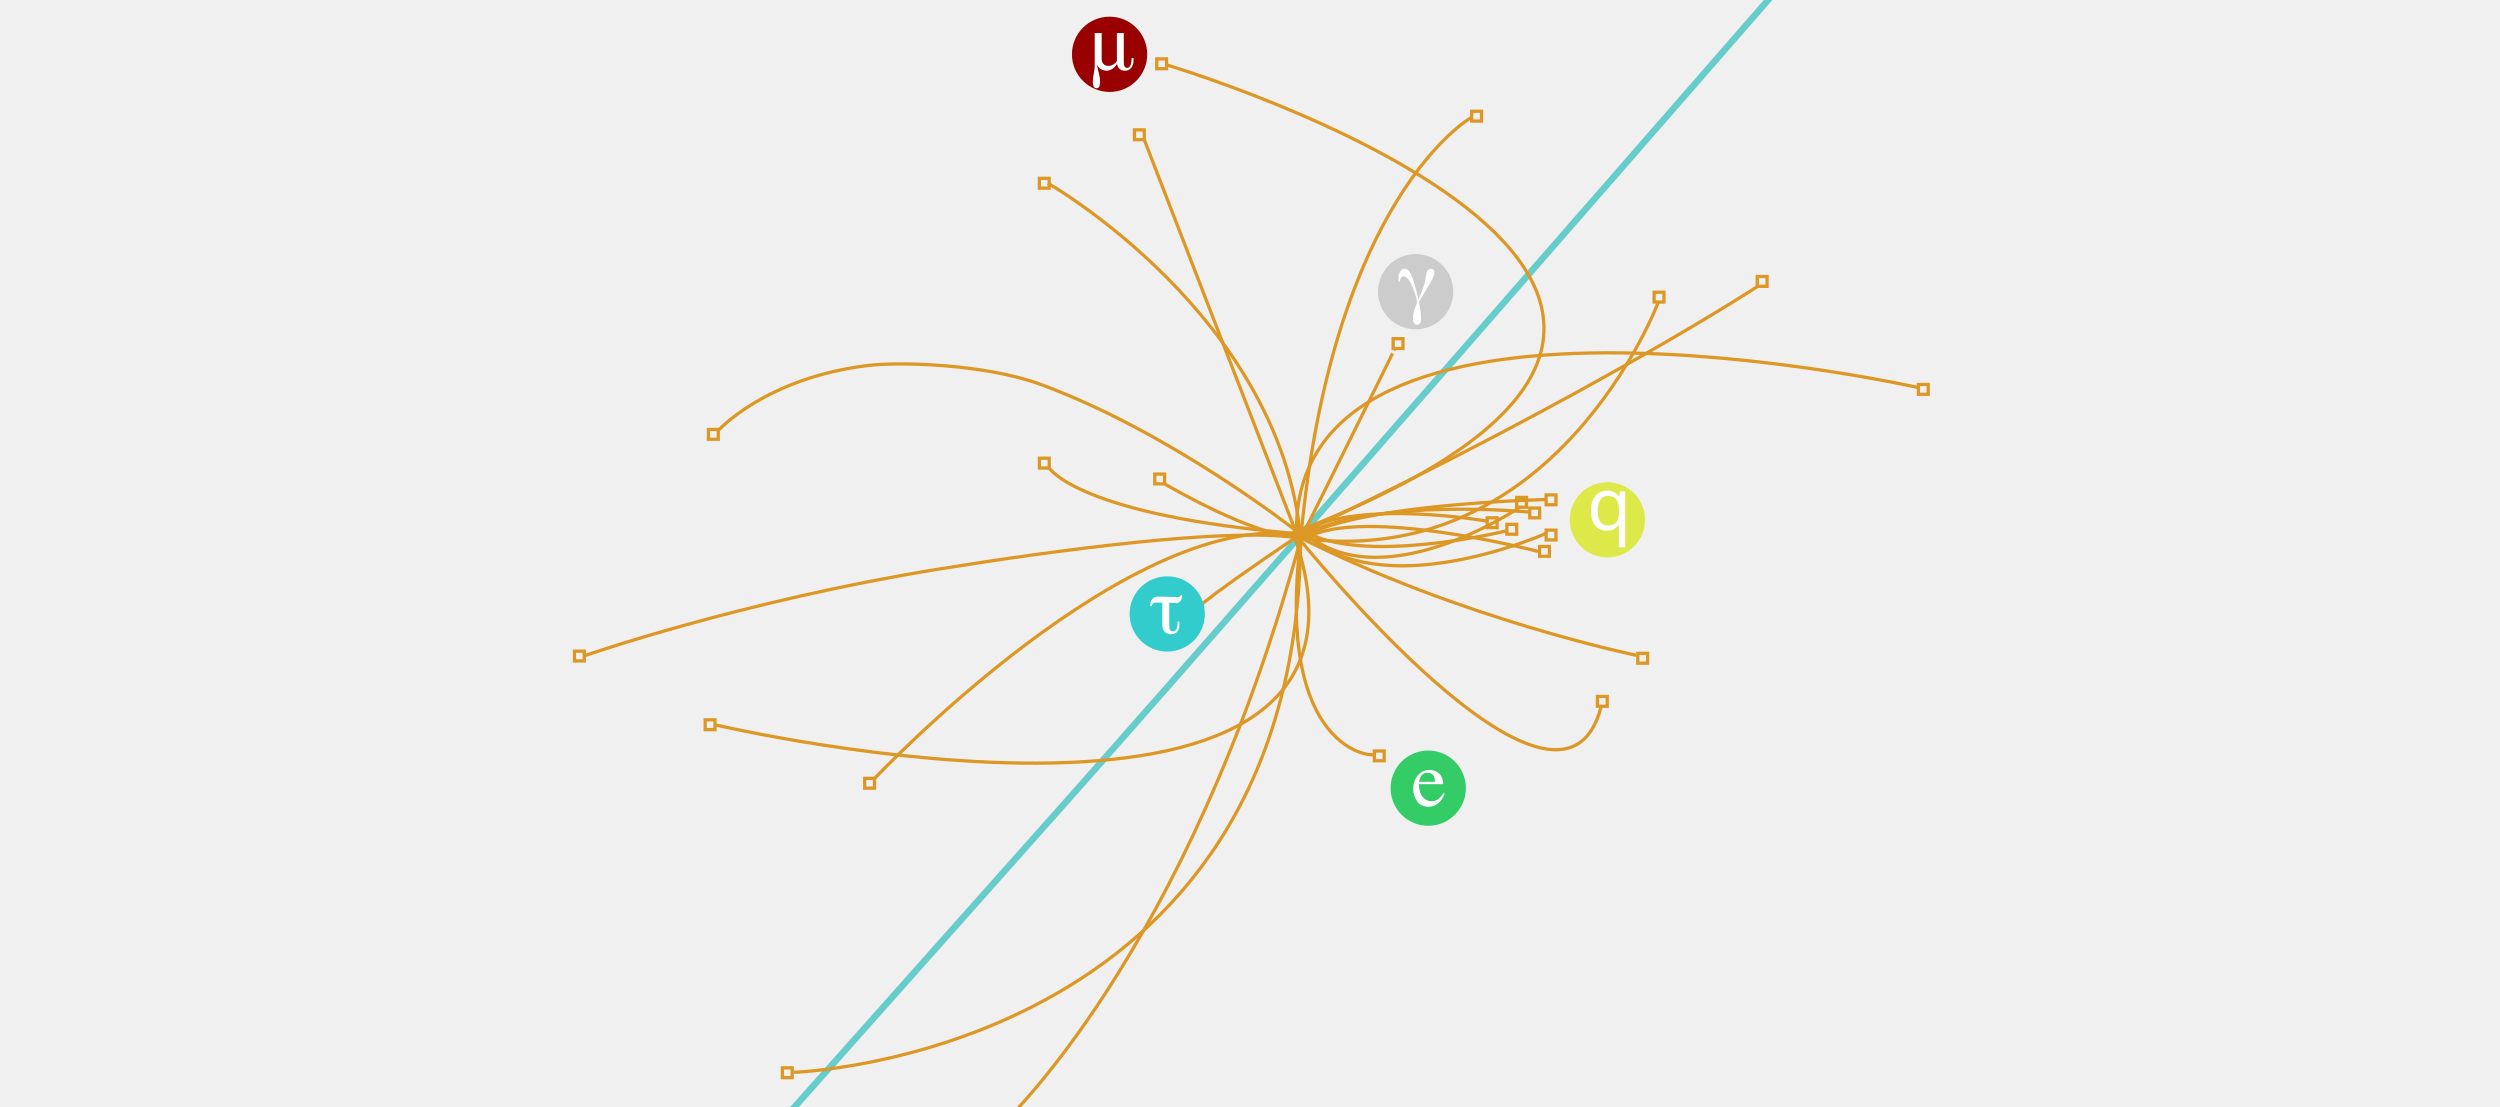
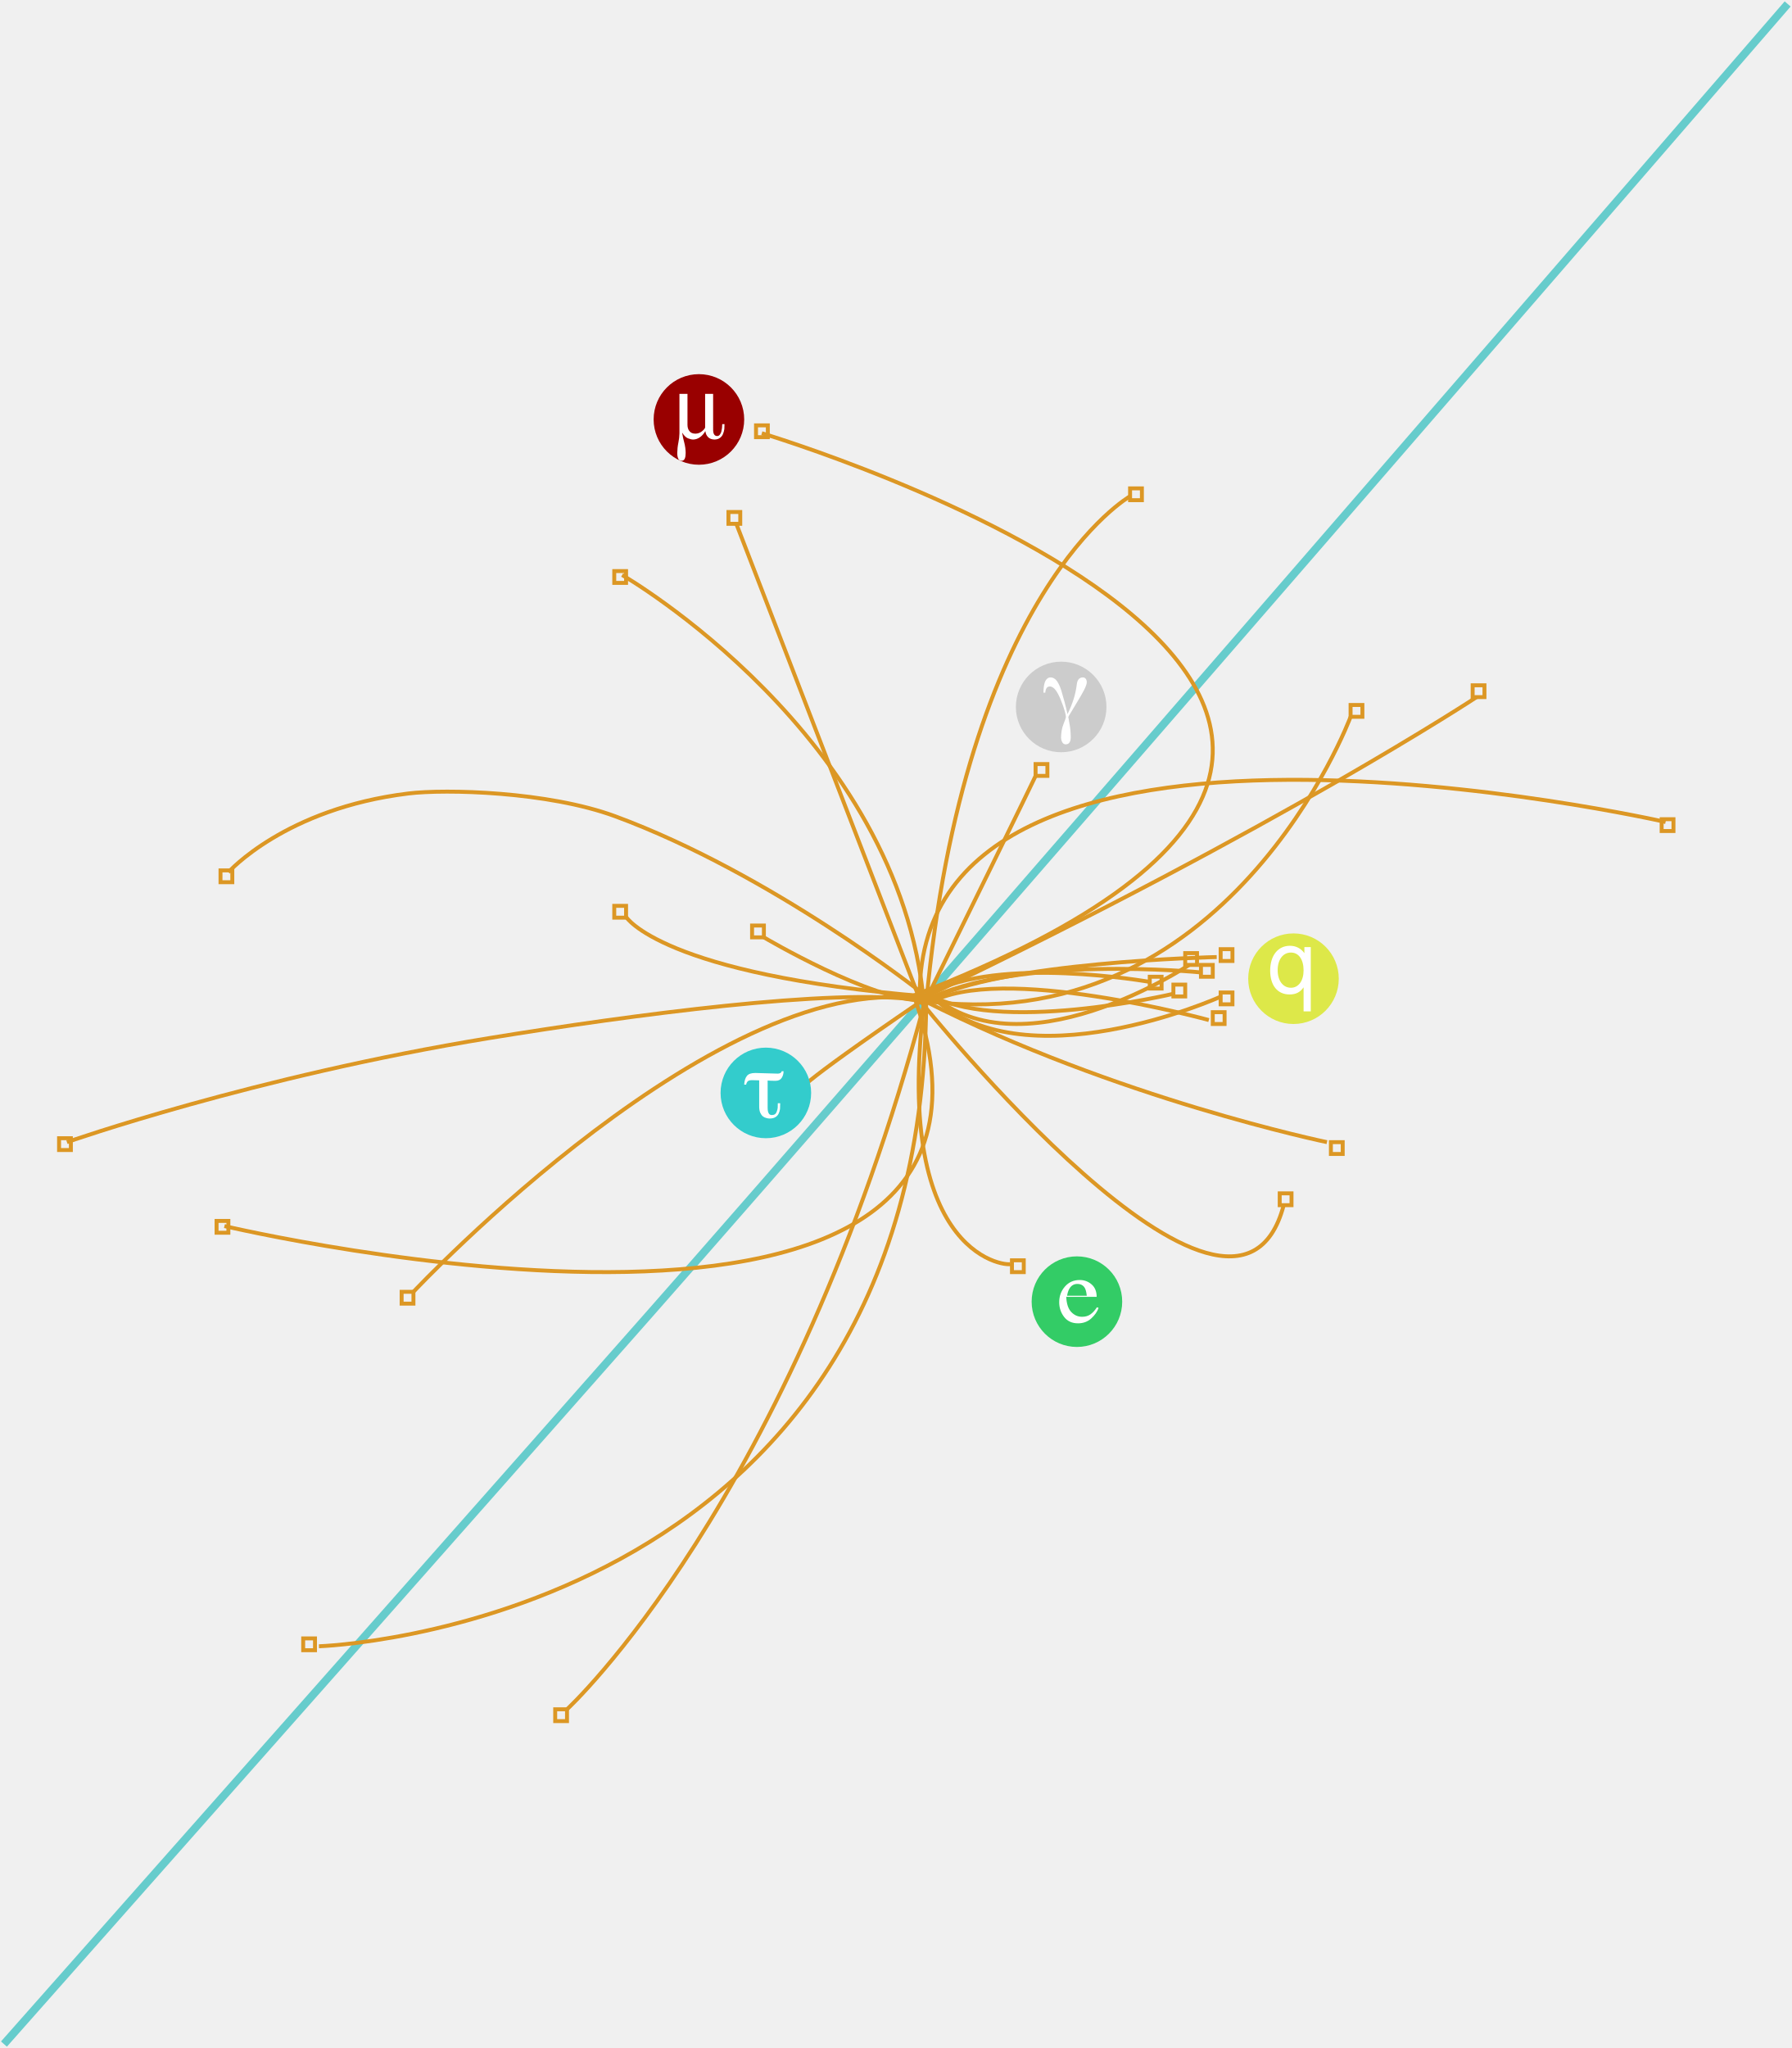
- <svg xmlns="http://www.w3.org/2000/svg" version="1.1" id="Capa_1" x="0px" y="0px" width="764px" height="338px" viewBox="0 0 764 338" enable-background="new 0 0 764 338" xml:space="preserve">
+ <svg xmlns="http://www.w3.org/2000/svg" width="455px" height="520px" viewBox="0 0 455 520" version="1.1">
  <description>Created with Sketch.</description>
-   <g id="Page-1">
-     <path id="Path-4_1_" fill="none" stroke="#66CCCC" stroke-width="2" d="M162,429   c0,0,36.082-40.471,81.602-91.596c27.278-30.639,66.573-74.781,82.568-92.788C386.043,177.223,617.5-88.5,617.5-88.5" />
-     <path id="Path-2" fill="none" stroke="#DC9724" d="M219.338,131.726c0,0,14.403-16.201,45.944-20.036   c9.49-1.153,35.567-0.525,52.787,5.804c40.006,14.704,78.129,44.808,78.129,44.808" />
-     <path id="Path-4" fill="none" stroke="#DC9724" d="M178.557,200.418c0,0,47.778-16.689,108.094-26.469   c36.146-5.861,88.221-12.767,109.439-9.652c79.427,11.652,110.699-71.992,110.699-71.992" />
-     <path id="Path-5" fill="none" stroke="#DC9724" d="M242.596,327.693c0,0,153.574-4.855,154.895-162.999   C407.166,59.831,449.5,36,449.5,36" />
-     <path id="Path-5_1_" fill="none" stroke="#DC9724" d="M420,230.482c0,1.018-30.586-0.428-22.509-65.788   C391.309,96.556,320.248,56,320.248,56" />
-     <path id="Path-6_1_" fill="none" stroke="#DC9724" d="M489.263,216.141   c-12.65,47.871-92.648-52.013-92.648-52.013l-46.93-121.443" />
-     <path id="Path-7" fill="none" stroke="#DC9724" d="M537.166,87.499c0,0-49.871,32.667-140.06,75.626   c-67.488-5.5-76.464-20.096-76.464-20.096" />
-     <path id="Path-8" fill="none" stroke="#DC9724" d="M500.064,200.268c0,0-53.909-11.143-103.192-36.208   c-13.465,0.094-40.969-16.188-40.969-16.188" />
-     <path id="Path-9" fill="none" stroke="#DC9724" d="M426.002,107.081c0,0,0.293-0.345-28.511,57.614   c-34.33,127.272-91.872,179.571-91.872,179.571" />
-     <path id="Path-10" fill="none" stroke="#DC9724" d="M267.084,238.105c0,0,79.573-84.727,131.658-74.315   c17.567-9.902,73.759-11.127,73.759-11.127" />
-     <path id="Path-11" fill="none" stroke="#DC9724" d="M365.522,186.53c0,0-2.609,0.057,30.712-22.481   C393.268,74.869,586.5,118.5,586.5,118.5" />
-     <path id="Path-12" fill="none" stroke="#DC9724" d="M356.25,19.75c0,0,231.75,68.75,38.953,143.079   C434.499,272.166,218.5,221.5,218.5,221.5" />
-     <path id="Path-10_1_" fill="none" stroke="#DC9724" d="M472.5,163c0,0-50.964,22.773-74.444-0.707   c17.567-9.902,56.444-3.019,56.444-3.019" />
-     <path id="Path-10_2_" fill="none" stroke="#DC9724" d="M397.833,161.87   c17.567,11.367,62.667,0.335,62.667,0.335" />
-     <path id="Path-10_3_" fill="none" stroke="#DC9724" d="M397.867,163.424   C421.32,151.971,467.5,156.5,467.5,156.5" />
+   <defs />
+   <g id="Page-1" stroke="none" stroke-width="1" fill="none" fill-rule="evenodd">
+     <g id="home_net_new" transform="translate(1, 1)">
+       <g id="Page-1">
+         <g id="home_net_new">
+           <g id="Page-1">
+             <path d="M0,518 C0,518 35.884,477.49 81.154,426.316 C108.282,395.647 147.362,351.462 163.269,333.438 C222.813,265.98 453,0 453,0" id="Path-4_1_" stroke="#66CCCC" stroke-width="2" />
+             <path d="M57,220.473 C57,220.473 71.333,204.298 102.721,200.469 C112.164,199.318 138.115,199.945 155.251,206.264 C195.062,220.944 233,251 233,251" id="Path-2" stroke="#DC9724" />
+             <path d="M16,289 C16,289 63.453,272.328 123.359,262.559 C159.259,256.704 210.98,249.805 232.054,252.917 C310.941,264.557 342,181 342,181" id="Path-4" stroke="#DC9724" />
+             <path d="M80,417 C80,417 232.903,412.14 234.218,253.829 C243.851,148.856 286,125 286,125" id="Path-5" stroke="#DC9724" />
+             <path d="M256,319.829 C256,320.849 225.645,319.4 233.661,253.91 C227.525,185.637 157,145 157,145" id="Path-5_1_" stroke="#DC9724" />
+             <path d="M325,305.044 C312.402,352.802 232.736,253.155 232.736,253.155 L186,132" id="Path-6_1_" stroke="#DC9724" />
+             <path d="M374,176 C374,176 324.25,208.829 234.279,252 C166.954,246.473 158,231.805 158,231.805" id="Path-7" stroke="#DC9724" />
+             <path d="M336,289 C336,289 282.525,277.941 233.639,253.066 C220.282,253.159 193,237 193,237" id="Path-8" stroke="#DC9724" />
+             <path d="M262,196 C262,196 262.29,195.655 233.816,253.569 C199.881,380.742 143,433 143,433" id="Path-9" stroke="#DC9724" />
+             <path d="M104,327 C104,327 183.024,242.711 234.75,253.069 C252.196,243.219 308,242 308,242" id="Path-10" stroke="#DC9724" />
+             <path d="M202.048,276 C202.048,276 199.451,276.057 232.617,253.434 C229.665,163.916 422,207.712 422,207.712" id="Path-11" stroke="#DC9724" />
+             <path d="M192.478,109 C192.478,109 422.088,177.598 231.071,251.763 C270.004,360.858 56,310.304 56,310.304" id="Path-12" stroke="#DC9724" />
+             <path d="M309,252.066 C309,252.066 258.34,274.882 235,251.358 C252.462,241.437 291.107,248.333 291.107,248.333" id="Path-10_1_" stroke="#DC9724" />
+             <path d="M234,251 C251.66,262.057 297,251.326 297,251.326" id="Path-10_2_" stroke="#DC9724" />
+             <path d="M234,253 C257.577,241.264 304,245.905 304,245.905" id="Path-10_3_" stroke="#DC9724" />
+           </g>
+           <circle id="Oval" fill="#33CCCC" cx="193.5" cy="276.5" r="11.5" />
+           <circle id="Oval" fill="#990000" cx="176.5" cy="105.5" r="11.5" />
+           <circle id="Oval" fill="#33CC66" cx="272.5" cy="329.5" r="11.5" />
+           <circle id="Oval" fill="#CCCCCC" cx="268.5" cy="178.5" r="11.5" />
+           <path d="M264,174.866 C264,174.455 264.021,174.023 264.068,173.573 C264.116,173.131 264.197,172.72 264.313,172.339 C264.437,171.944 264.628,171.625 264.885,171.385 C265.118,171.128 265.445,171 265.865,171 C266.449,171.016 266.965,171.318 267.419,171.908 C267.847,172.529 268.213,173.317 268.518,174.272 C269.141,176.306 269.665,178.301 270.094,180.256 L270.141,180.256 C270.747,179.014 271.241,177.803 271.623,176.624 C272.006,175.483 272.302,174.101 272.513,172.478 C272.59,172.005 272.766,171.632 273.036,171.361 C273.294,171.12 273.604,171 273.971,171 C274.305,171 274.559,171.112 274.73,171.338 C274.91,171.57 275,171.873 275,172.246 C274.983,172.688 274.747,173.356 274.288,174.249 C273.819,175.149 273.274,176.1 272.651,177.102 C272.067,178.103 271.542,178.98 271.075,179.732 C270.585,180.494 270.332,180.952 270.316,181.107 C270.316,181.208 270.354,181.398 270.431,181.677 C270.479,181.98 270.539,182.363 270.619,182.829 C270.813,183.753 270.918,184.89 270.933,186.241 C270.915,187.398 270.486,187.984 269.636,188 C269.223,187.984 268.919,187.771 268.725,187.359 C268.553,186.995 268.467,186.653 268.467,186.335 C268.485,184.999 268.691,183.839 269.086,182.853 C269.266,182.372 269.417,181.972 269.541,181.654 C269.65,181.336 269.705,181.13 269.705,181.037 C269.705,180.944 269.683,180.762 269.636,180.49 C269.588,180.233 269.511,179.915 269.404,179.535 C269.176,178.759 268.875,177.893 268.493,176.939 C268.127,175.968 267.703,175.118 267.221,174.389 C266.714,173.675 266.181,173.31 265.622,173.294 C265.193,173.31 264.896,173.484 264.732,173.818 C264.561,174.152 264.475,174.501 264.475,174.866 L264,174.866 L264,174.866 Z" id="Shape" fill="#FFFFFF" />
+           <path d="M276.223,325.113 C277.082,325.858 277.512,326.911 277.512,328.275 L269.788,328.275 C269.869,330.041 270.293,331.327 271.064,332.131 C271.834,332.937 272.747,333.341 273.803,333.341 C274.653,333.341 275.373,333.131 275.956,332.712 C276.539,332.293 277.079,331.7 277.575,330.932 L278,331.071 C277.669,332.039 277.045,332.937 276.132,333.763 C275.22,334.588 274.103,335 272.78,335 C271.255,335 270.076,334.458 269.246,333.376 C268.415,332.295 268,331.047 268,329.637 C268,328.105 268.483,326.781 269.449,325.67 C270.415,324.557 271.672,324 273.221,324 C274.361,323.998 275.363,324.37 276.223,325.113 L276.223,325.113 L276.223,325.113 Z M270.545,326.276 C270.292,326.732 270.109,327.305 270,328 L275,328 C274.913,327.156 274.764,326.528 274.551,326.114 C274.164,325.371 273.516,325 272.607,325 C271.706,324.998 271.018,325.423 270.545,326.276 L270.545,326.276 L270.545,326.276 Z" id="Shape" fill="#FFFFFF" />
+           <path d="M180.11,107.967 C180.081,109.117 180.418,109.7 181.127,109.715 C181.406,109.715 181.63,109.601 181.804,109.372 C181.97,109.159 182.098,108.911 182.187,108.628 C182.345,107.967 182.424,107.321 182.424,106.691 L183,106.691 C183,107.077 182.985,107.494 182.955,107.943 C182.895,108.384 182.777,108.804 182.605,109.207 C182.456,109.593 182.202,109.915 181.85,110.175 C181.51,110.444 181.048,110.585 180.463,110.601 C179.74,110.585 179.191,110.376 178.814,109.975 C178.432,109.574 178.208,109.081 178.15,108.498 L178.103,108.498 C177.763,109.112 177.323,109.612 176.783,109.998 C176.248,110.384 175.675,110.585 175.056,110.601 C174.687,110.601 174.239,110.498 173.711,110.293 C173.184,110.065 172.715,109.604 172.3,108.911 L172.254,108.959 C172.375,109.754 172.553,110.57 172.785,111.404 C173.005,112.247 173.121,113.117 173.134,114.015 C173.134,114.598 173.063,115.067 172.919,115.421 C172.769,115.791 172.486,115.985 172.072,116 C171.666,115.984 171.387,115.791 171.237,115.421 C171.079,115.067 171,114.599 171,114.015 C171.016,113.117 171.109,112.247 171.282,111.404 C171.448,110.586 171.539,109.801 171.553,109.053 L171.553,99 L173.596,99 L173.596,106.879 C173.596,107.54 173.766,108.073 174.104,108.474 C174.427,108.899 174.934,109.112 175.628,109.112 C176.245,109.089 176.773,108.899 177.217,108.545 C177.654,108.223 177.94,107.899 178.077,107.577 L178.077,99 L180.107,99 L180.11,107.967 L180.11,107.967 Z" id="Shape" fill="#FFFFFF" />
+           <path d="M190.807,271.437 C192.268,271.484 194.177,271.542 196.536,271.601 C196.767,271.601 196.977,271.554 197.167,271.459 C197.365,271.356 197.481,271.203 197.512,271 L198,271 C197.984,271.675 197.821,272.235 197.512,272.684 C197.202,273.178 196.675,273.426 195.928,273.426 C195.229,273.426 194.57,273.402 193.951,273.355 L193.951,280.185 C193.951,280.891 194.043,281.389 194.227,281.68 C194.384,281.986 194.668,282.13 195.071,282.117 C195.676,282.117 196.075,281.817 196.275,281.221 C196.386,280.947 196.466,280.623 196.513,280.255 C196.529,279.917 196.536,279.541 196.536,279.125 L197.143,279.125 C197.143,279.635 197.127,280.125 197.096,280.597 C197.033,281.044 196.904,281.454 196.714,281.822 C196.517,282.19 196.238,282.472 195.882,282.67 C195.523,282.892 195.045,283 194.441,283 C194.165,283 193.876,282.953 193.582,282.857 C193.298,282.795 193.014,282.658 192.737,282.445 C192.475,282.225 192.252,281.917 192.071,281.515 C191.895,281.107 191.808,280.58 191.808,279.938 L191.808,273.308 C191.222,273.277 190.609,273.261 189.974,273.261 C189.553,273.261 189.22,273.334 188.974,273.485 C188.751,273.659 188.588,273.961 188.487,274.391 L188,274.391 C188.056,273.394 188.294,272.649 188.714,272.152 C189.1,271.676 189.799,271.437 190.807,271.437 L190.807,271.437 L190.807,271.437 Z" id="Shape" fill="#FFFFFF" />
+           <rect id="Rectangle-path" stroke="#DC9724" x="76" y="415" width="3" height="3" />
+           <rect id="Rectangle-path" stroke="#DC9724" x="140" y="433" width="3" height="3" />
+           <rect id="Rectangle-path" stroke="#DC9724" x="256" y="319" width="3" height="3" />
+           <rect id="Rectangle-path" stroke="#DC9724" x="324" y="302" width="3" height="3" />
+           <rect id="Rectangle-path" stroke="#DC9724" x="337" y="289" width="3" height="3" />
+           <rect id="Rectangle-path" stroke="#DC9724" x="101" y="327" width="3" height="3" />
+           <rect id="Rectangle-path" stroke="#DC9724" x="54" y="309" width="3" height="3" />
+           <rect id="Rectangle-path" stroke="#DC9724" x="14" y="288" width="3" height="3" />
+           <rect id="Rectangle-path" stroke="#DC9724" x="55" y="220" width="3" height="3" />
+           <rect id="Rectangle-path" stroke="#DC9724" x="155" y="144" width="3" height="3" />
+           <rect id="Rectangle-path" stroke="#DC9724" x="184" y="129" width="3" height="3" />
+           <rect id="Rectangle-path" stroke="#DC9724" x="155" y="229" width="3" height="3" />
+           <rect id="Rectangle-path" stroke="#DC9724" x="190" y="234" width="3" height="3" />
+           <rect id="Rectangle-path" stroke="#DC9724" x="191" y="107" width="3" height="3" />
+           <rect id="Rectangle-path" stroke="#DC9724" x="286" y="123" width="3" height="3" />
+           <rect id="Rectangle-path" stroke="#DC9724" x="342" y="178" width="3" height="3" />
+           <rect id="Rectangle-path" stroke="#DC9724" x="373" y="173" width="3" height="3" />
+           <rect id="Rectangle-path" stroke="#DC9724" x="421" y="207" width="3" height="3" />
+           <rect id="Rectangle-path" stroke="#DC9724" x="309" y="240" width="3" height="3" />
+           <rect id="Rectangle-path" stroke="#DC9724" x="262" y="193" width="3" height="3" />
+           <rect id="Rectangle-path" stroke="#DC9724" x="309" y="251" width="3" height="3" />
+           <rect id="Rectangle-path" stroke="#DC9724" x="297" y="249" width="3" height="3" />
+           <rect id="Rectangle-path" stroke="#DC9724" x="291" y="247" width="3" height="3" />
+           <rect id="Rectangle-path" stroke="#DC9724" x="304" y="244" width="3" height="3" />
+           <circle id="Oval" fill="#DDE849" cx="327.5" cy="247.5" r="11.5" />
+           <rect id="Rectangle-path" x="321" y="236" width="30" height="32" />
+           <g id="q" transform="translate(321, 230)" font-size="22" font-family="Helvetica" fill="#FFFFFF" font-weight="normal">
+             <text>
+               <tspan x="0" y="21">q</tspan>
+             </text>
+           </g>
+           <path d="M235,253.735 C252.566,243.316 306,258 306,258" id="Path-10_4_" stroke="#DC9724" />
+           <rect id="Rectangle-path" stroke="#DC9724" x="307" y="256" width="3" height="3" />
+           <path d="M301,244 C301,244 257.325,273.162 234,250.164" id="Path-10_5_" stroke="#DC9724" />
+           <rect id="Rectangle-path" stroke="#DC9724" x="300" y="241" width="3" height="3" />
+         </g>
+       </g>
+     </g>
  </g>
-   <circle fill="#33CCCC" cx="356.7" cy="187.622" r="11.5" />
-   <circle fill="#990000" cx="339.089" cy="16.597" r="11.5" />
-   <circle fill="#33CC66" cx="436.466" cy="240.86" r="11.5" />
-   <circle fill="#CCCCCC" cx="432.616" cy="89.146" r="11.5" />
-   <g>
-     <path fill="#FFFFFF" d="M427.326,86.038c0-0.414,0.021-0.848,0.068-1.301c0.048-0.445,0.13-0.859,0.246-1.242   c0.125-0.398,0.316-0.719,0.574-0.961c0.234-0.258,0.562-0.387,0.984-0.387c0.586,0.016,1.104,0.32,1.559,0.914   c0.43,0.625,0.797,1.418,1.103,2.379c0.625,2.047,1.151,4.055,1.582,6.023h0.047c0.608-1.25,1.104-2.469,1.487-3.656   c0.384-1.148,0.681-2.539,0.893-4.172c0.077-0.477,0.254-0.852,0.525-1.125c0.259-0.242,0.57-0.363,0.938-0.363   c0.336,0,0.59,0.113,0.762,0.34c0.181,0.234,0.271,0.539,0.271,0.914c-0.017,0.445-0.254,1.117-0.715,2.016   c-0.47,0.906-1.017,1.863-1.642,2.871c-0.586,1.008-1.113,1.891-1.582,2.648c-0.492,0.766-0.746,1.227-0.762,1.383   c0,0.102,0.039,0.293,0.116,0.574c0.048,0.305,0.108,0.691,0.188,1.16c0.195,0.93,0.301,2.074,0.316,3.434   c-0.018,1.164-0.449,1.754-1.302,1.77c-0.414-0.016-0.72-0.23-0.914-0.645c-0.173-0.367-0.259-0.711-0.259-1.031   c0.018-1.344,0.225-2.512,0.621-3.504c0.181-0.484,0.332-0.887,0.457-1.207c0.109-0.32,0.164-0.527,0.164-0.621   c0-0.094-0.022-0.277-0.069-0.551c-0.048-0.258-0.125-0.578-0.233-0.961c-0.229-0.781-0.531-1.652-0.914-2.613   c-0.367-0.977-0.793-1.832-1.277-2.566c-0.508-0.719-1.043-1.086-1.604-1.102c-0.431,0.016-0.729,0.191-0.893,0.527   c-0.172,0.336-0.258,0.688-0.258,1.055H427.326z" />
-   </g>
-   <g>
-     <path fill="#FFFFFF" d="M439.796,236.421c0.828,0.763,1.242,1.842,1.242,3.24h-7.44c0.078,1.809,0.487,3.127,1.229,3.951   c0.742,0.826,1.621,1.24,2.638,1.24c0.819,0,1.513-0.215,2.074-0.645c0.562-0.429,1.082-1.037,1.56-1.824l0.409,0.143   c-0.319,0.992-0.92,1.912-1.799,2.758s-1.955,1.268-3.229,1.268c-1.469,0-2.604-0.555-3.404-1.664c-0.8-1.108-1.2-2.387-1.2-3.832   c0-1.569,0.465-2.926,1.396-4.065c0.93-1.14,2.141-1.711,3.633-1.711C438.003,235.278,438.968,235.659,439.796,236.421z    M434.183,237.317c-0.25,0.422-0.431,0.953-0.539,1.596h4.944c-0.086-0.781-0.233-1.363-0.444-1.746   c-0.383-0.688-1.023-1.031-1.922-1.031C435.331,236.134,434.651,236.528,434.183,237.317z" />
-   </g>
-   <g>
-     <path fill="#FFFFFF" d="M343.429,19.005c-0.03,1.141,0.32,1.719,1.056,1.734c0.289,0,0.522-0.113,0.702-0.34   c0.173-0.211,0.306-0.457,0.398-0.738c0.164-0.656,0.246-1.297,0.246-1.922h0.598c0,0.383-0.016,0.797-0.047,1.242   c-0.062,0.438-0.184,0.855-0.363,1.254c-0.155,0.383-0.418,0.703-0.784,0.961c-0.353,0.266-0.832,0.406-1.44,0.422   c-0.75-0.016-1.32-0.223-1.711-0.621c-0.397-0.398-0.63-0.887-0.69-1.465h-0.048c-0.353,0.609-0.81,1.105-1.371,1.488   c-0.555,0.383-1.15,0.582-1.793,0.598c-0.383,0-0.848-0.102-1.396-0.305c-0.547-0.227-1.034-0.684-1.465-1.371l-0.047,0.047   c0.125,0.789,0.31,1.598,0.551,2.426c0.228,0.836,0.349,1.699,0.362,2.59c0,0.578-0.073,1.043-0.223,1.395   c-0.156,0.367-0.449,0.559-0.879,0.574c-0.422-0.016-0.711-0.207-0.867-0.574c-0.164-0.352-0.246-0.816-0.246-1.395   c0.017-0.891,0.113-1.754,0.293-2.59c0.172-0.812,0.267-1.59,0.281-2.332V10.11h2.121v7.816c0,0.656,0.176,1.184,0.527,1.582   c0.336,0.422,0.862,0.633,1.582,0.633c0.641-0.023,1.189-0.211,1.65-0.562c0.453-0.32,0.75-0.641,0.893-0.961V10.11h2.107   L343.429,19.005L343.429,19.005z" />
-   </g>
-   <g>
-     <path fill="#FFFFFF" d="M354.221,182.321c1.438,0.047,3.316,0.104,5.637,0.163c0.228,0,0.434-0.047,0.621-0.141   c0.195-0.103,0.309-0.255,0.34-0.457h0.48c-0.016,0.672-0.176,1.229-0.48,1.676c-0.305,0.492-0.824,0.738-1.559,0.738   c-0.688,0-1.336-0.023-1.945-0.07v6.797c0,0.703,0.09,1.199,0.271,1.488c0.155,0.305,0.434,0.448,0.831,0.435   c0.595,0,0.988-0.298,1.185-0.892c0.109-0.272,0.188-0.595,0.234-0.961c0.016-0.336,0.022-0.711,0.022-1.125h0.598   c0,0.508-0.016,0.996-0.047,1.465c-0.062,0.445-0.188,0.853-0.375,1.22c-0.194,0.366-0.469,0.647-0.819,0.844   c-0.353,0.221-0.824,0.328-1.418,0.328c-0.272,0-0.556-0.047-0.845-0.142c-0.28-0.062-0.559-0.198-0.832-0.41   c-0.258-0.219-0.477-0.526-0.655-0.926c-0.173-0.406-0.259-0.931-0.259-1.569v-6.599c-0.577-0.031-1.18-0.047-1.805-0.047   c-0.414,0-0.742,0.073-0.984,0.223c-0.219,0.173-0.379,0.474-0.479,0.902h-0.479c0.055-0.992,0.289-1.734,0.703-2.228   C352.541,182.559,353.229,182.321,354.221,182.321z" />
-   </g>
-   <rect x="239.096" y="326.333" fill="none" stroke="#DC9724" width="3" height="3" />
-   <rect x="302.761" y="344.239" fill="none" stroke="#DC9724" width="3" height="3" />
-   <rect x="420" y="229.5" fill="none" stroke="#DC9724" width="3" height="3" />
-   <rect x="488.168" y="212.832" fill="none" stroke="#DC9724" width="3" height="3" />
-   <rect x="500.5" y="199.666" fill="none" stroke="#DC9724" width="3" height="3" />
-   <rect x="264.25" y="237.863" fill="none" stroke="#DC9724" width="3" height="3" />
-   <rect x="215.5" y="219.988" fill="none" stroke="#DC9724" width="3" height="3" />
-   <rect x="175.557" y="198.988" fill="none" stroke="#DC9724" width="3" height="3" />
-   <rect x="216.5" y="131.239" fill="none" stroke="#DC9724" width="3" height="3" />
-   <rect x="317.625" y="54.5" fill="none" stroke="#DC9724" width="3" height="3" />
-   <rect x="346.685" y="39.685" fill="none" stroke="#DC9724" width="3" height="3" />
-   <rect x="317.644" y="140.03" fill="none" stroke="#DC9724" width="3" height="3" />
-   <rect x="352.903" y="144.872" fill="none" stroke="#DC9724" width="3" height="3" />
-   <rect x="353.5" y="18" fill="none" stroke="#DC9724" width="3" height="3" />
-   <rect x="449.75" y="34" fill="none" stroke="#DC9724" width="3" height="3" />
-   <rect x="505.5" y="89.305" fill="none" stroke="#DC9724" width="3" height="3" />
-   <rect x="537.012" y="84.499" fill="none" stroke="#DC9724" width="3" height="3" />
-   <rect x="586.262" y="117.5" fill="none" stroke="#DC9724" width="3" height="3" />
-   <rect x="472.501" y="151.25" fill="none" stroke="#DC9724" width="3" height="3" />
-   <rect x="425.75" y="103.5" fill="none" stroke="#DC9724" width="3" height="3" />
-   <rect x="472.5" y="162" fill="none" stroke="#DC9724" width="3" height="3" />
-   <rect x="460.5" y="160.25" fill="none" stroke="#DC9724" width="3" height="3" />
-   <rect x="454.5" y="158.25" fill="none" stroke="#DC9724" width="3" height="3" />
-   <rect x="467.5" y="155.25" fill="none" stroke="#DC9724" width="3" height="3" />
-   <circle fill="#DDE849" cx="491.216" cy="158.86" r="11.5" />
-   <rect x="485.01" y="146.667" fill="none" width="29.948" height="32.001" />
-   <text transform="matrix(1 0 0 1 485.0098 161.957)" fill="#FFFFFF" font-family="'TimesNewRomanPSMT'" font-size="22">q</text>
-   <path id="Path-10_4_" fill="none" stroke="#DC9724" d="M398.997,164.447  C416.564,154.545,470,168.5,470,168.5" />
-   <rect x="470.5" y="167" fill="none" stroke="#DC9724" width="3" height="3" />
-   <path id="Path-10_5_" fill="none" stroke="#DC9724" d="M464.5,155c0,0-43.964,29.773-67.444,6.293" />
-   <rect x="463.5" y="152" fill="none" stroke="#DC9724" width="3" height="3" />
</svg>
